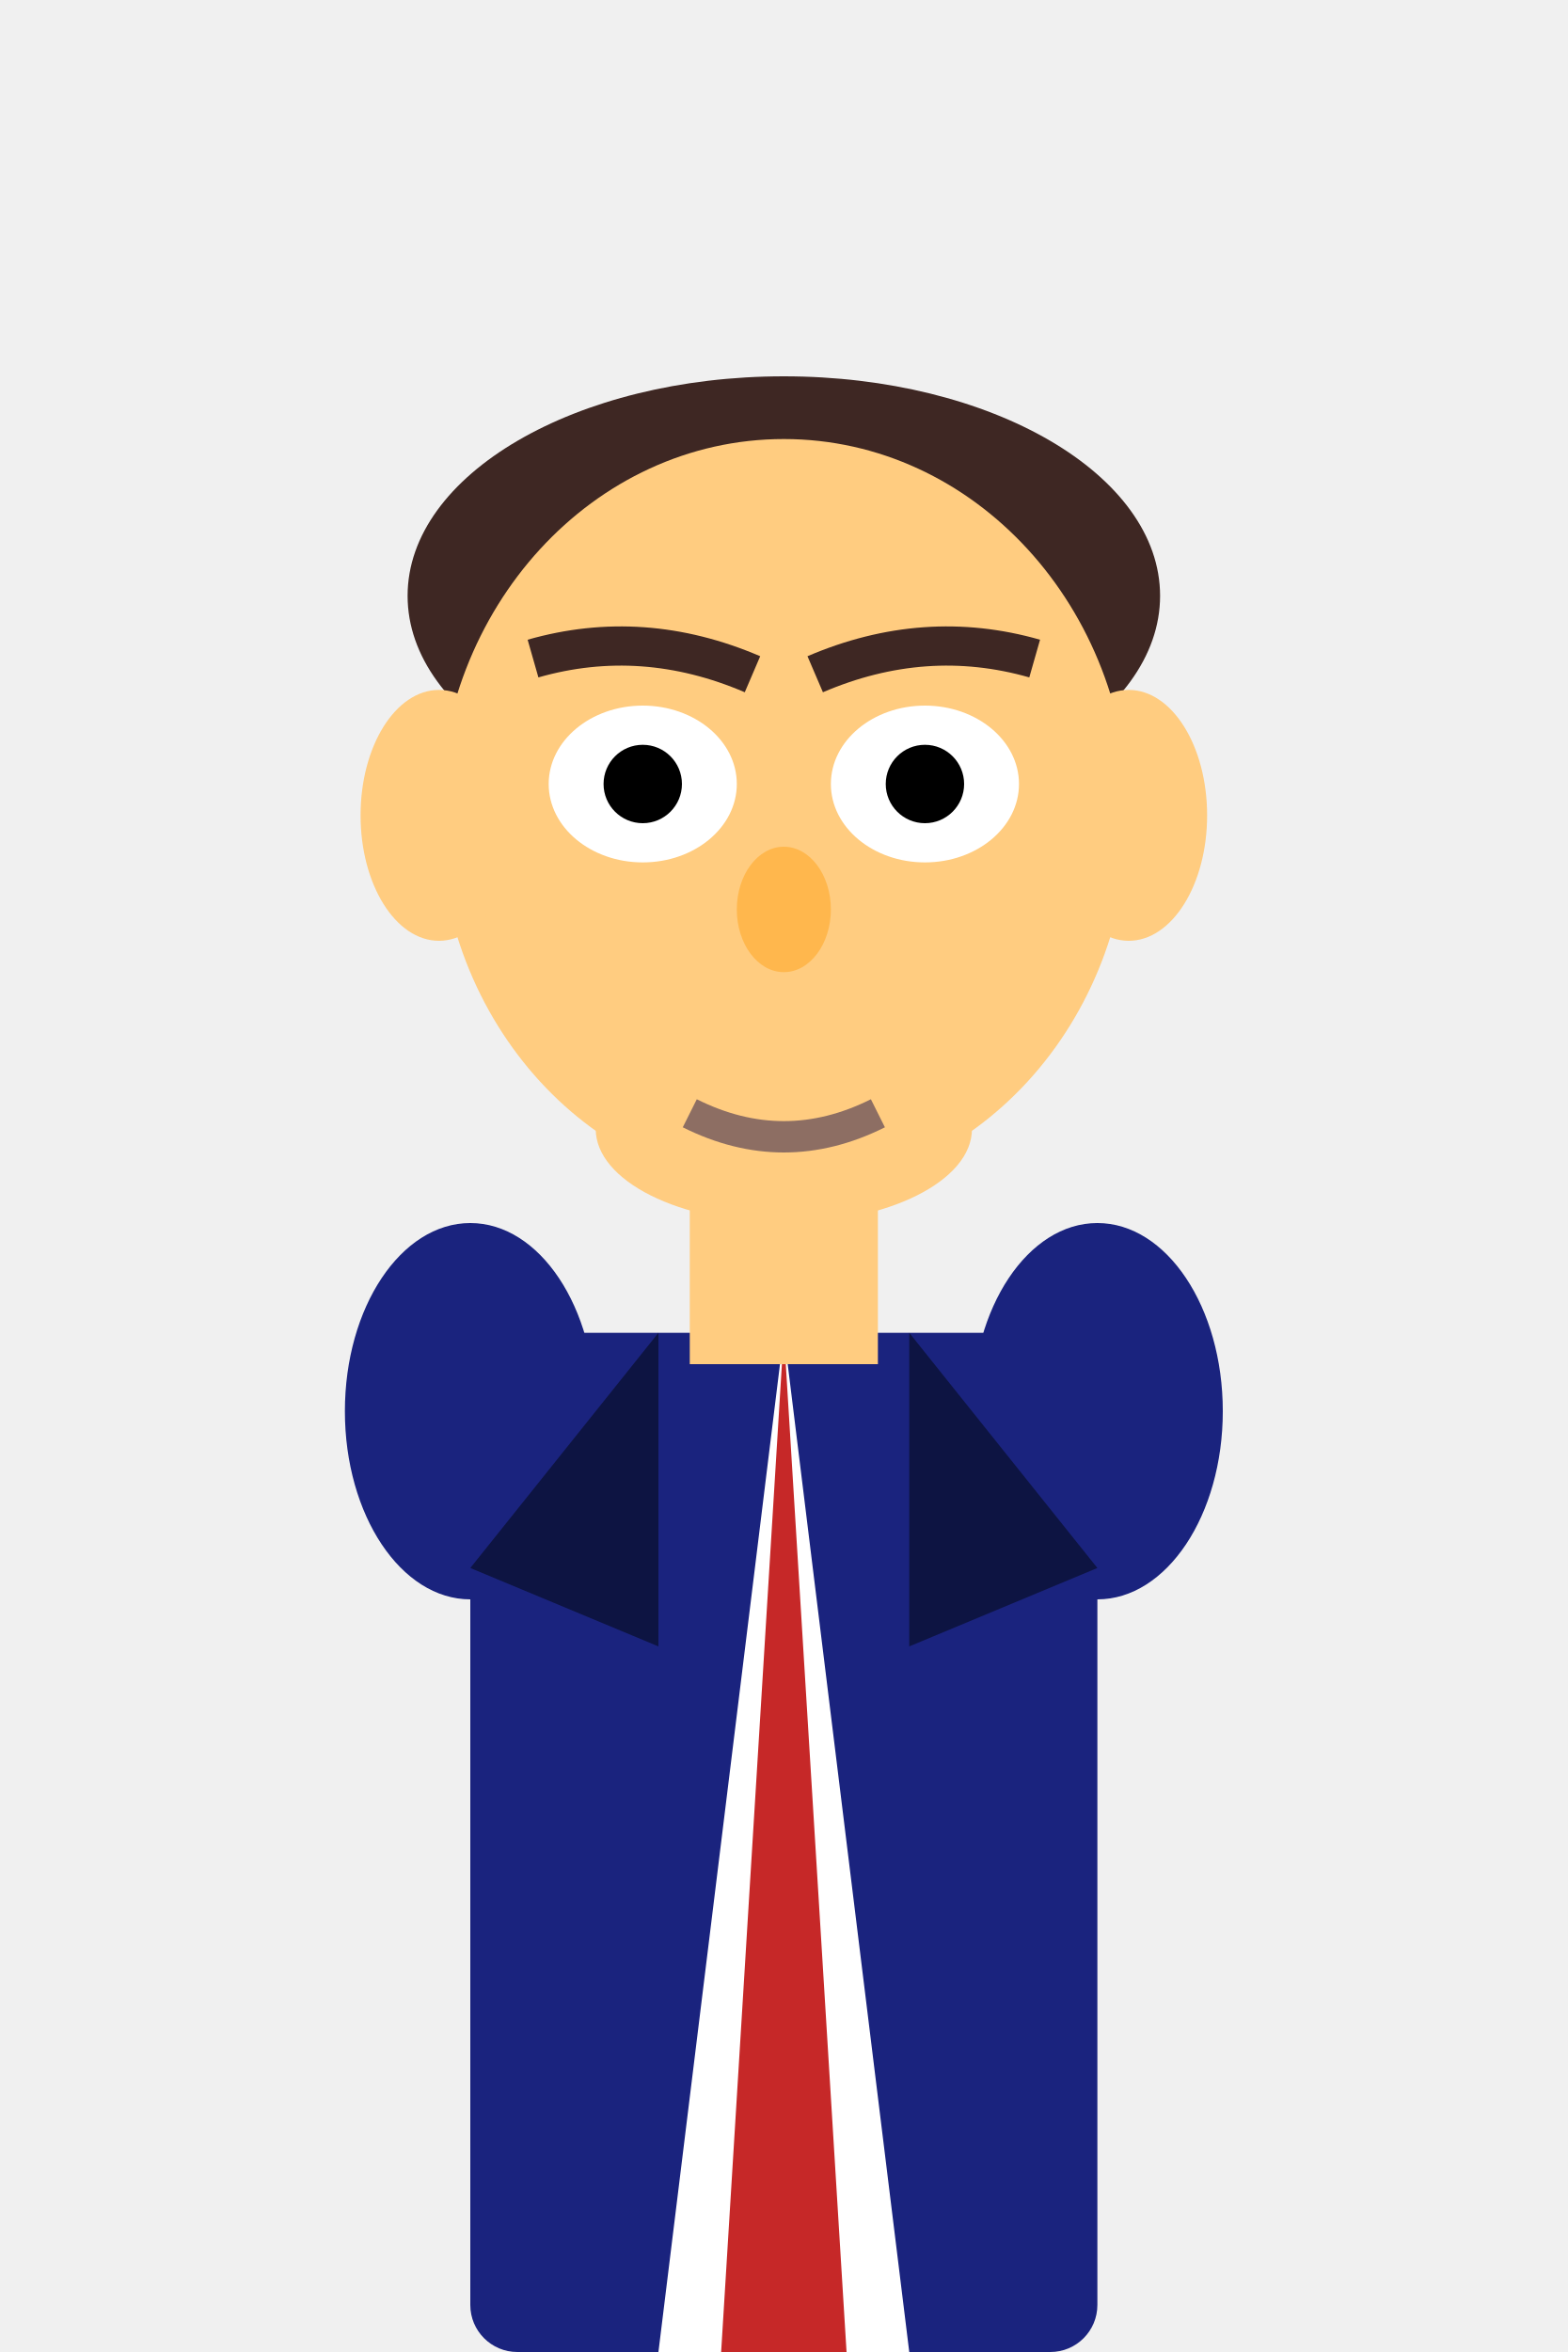
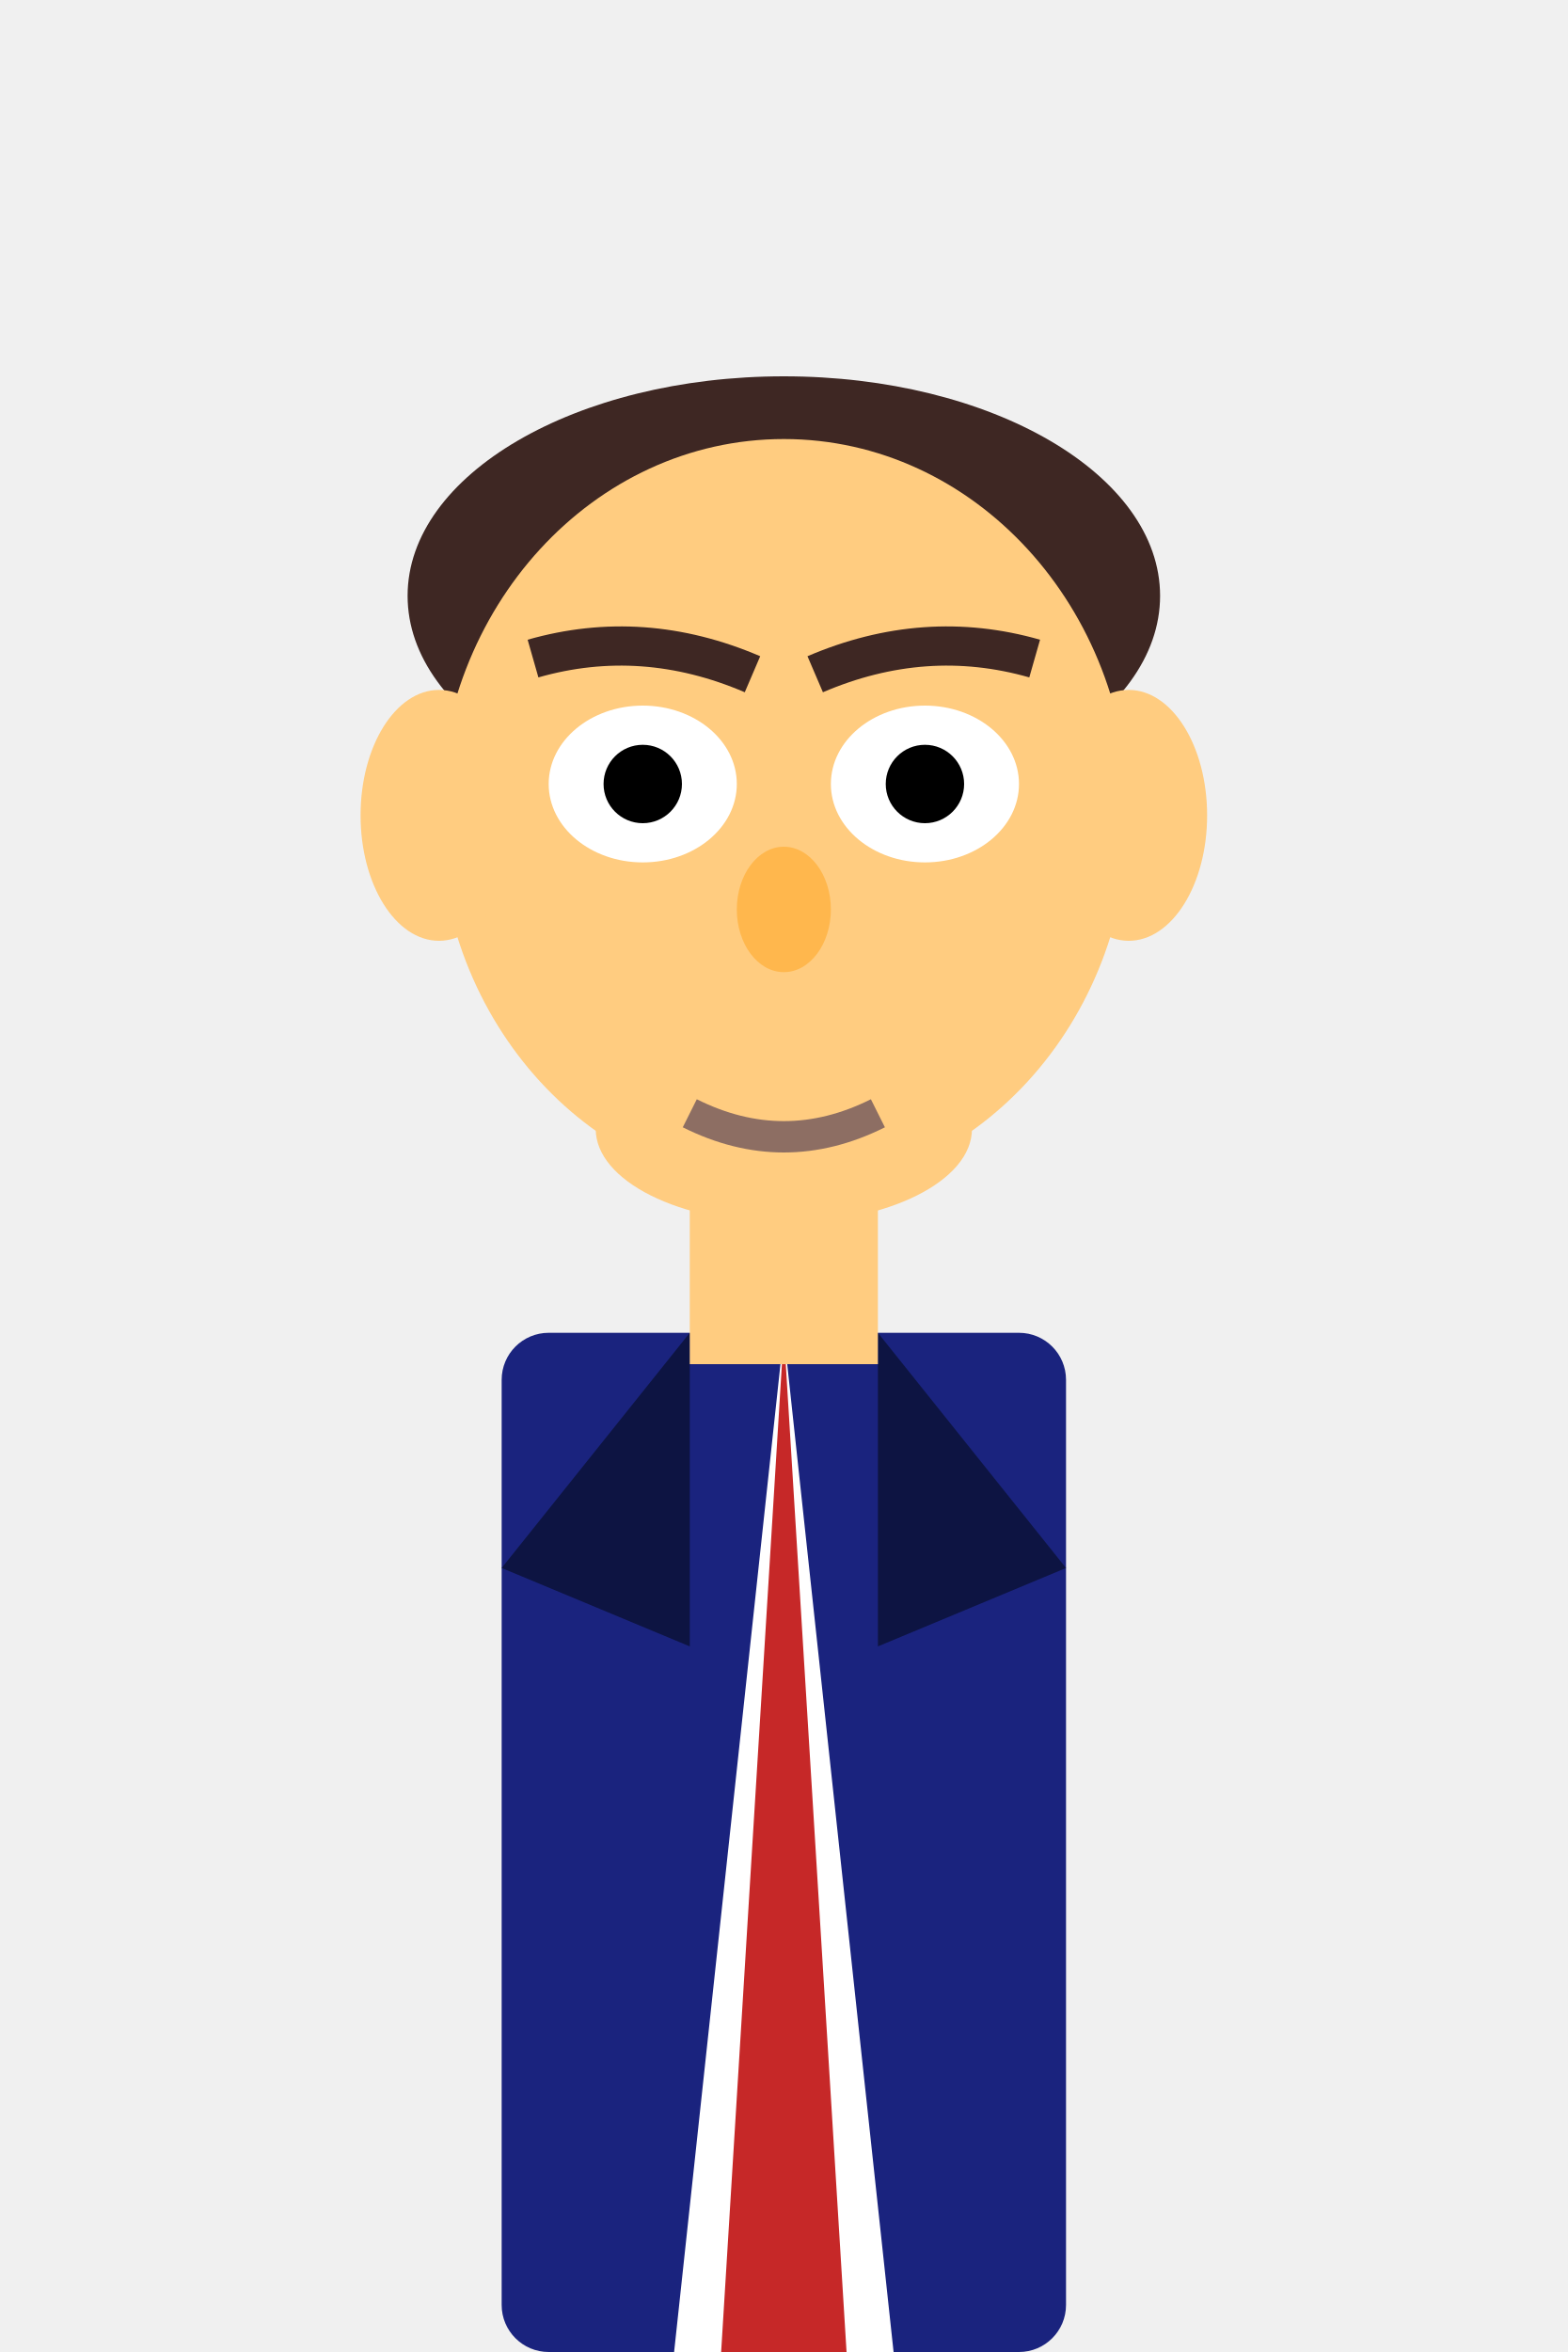
<svg xmlns="http://www.w3.org/2000/svg" viewBox="0 0 100 150" width="100" height="150">
  <g id="body">
-     <rect x="30" y="85" width="40" height="65" rx="3" fill="#1a237e" />
-     <ellipse cx="30" cy="90" rx="8" ry="12" fill="#1a237e" />
-     <ellipse cx="70" cy="90" rx="8" ry="12" fill="#1a237e" />
-     <polygon points="50,85 42,150 58,150" fill="#ffffff" />
+     <rect x="32" y="85" width="36" height="65" rx="3" fill="#1a237e" />
+     <polygon points="50,85 43,150 57,150" fill="#ffffff" />
    <polygon points="50,85 46,150 54,150" fill="#c62828" />
-     <polygon points="42,85 30,100 42,105" fill="#0d1442" />
-     <polygon points="58,85 70,100 58,105" fill="#0d1442" />
+     <polygon points="44,85 32,100 44,105" fill="#0d1442" />
+     <polygon points="56,85 68,100 56,105" fill="#0d1442" />
    <rect x="44" y="75" width="12" height="12" fill="#ffcc80" />
  </g>
  <g id="head-top">
    <ellipse cx="50" cy="38" rx="24" ry="14" fill="#3e2723" />
    <ellipse cx="50" cy="52" rx="22" ry="24" fill="#ffcc80" />
    <ellipse cx="28" cy="52" rx="5" ry="8" fill="#ffcc80" />
    <ellipse cx="72" cy="52" rx="5" ry="8" fill="#ffcc80" />
    <ellipse id="eye-left-white" cx="41" cy="50" rx="6" ry="5" fill="#ffffff" />
    <ellipse id="eye-right-white" cx="59" cy="50" rx="6" ry="5" fill="#ffffff" />
    <circle id="eye-left-pupil" class="pupil" cx="41" cy="50" r="2.5" fill="#000000" />
    <circle id="eye-right-pupil" class="pupil" cx="59" cy="50" r="2.5" fill="#000000" />
    <circle id="eye-left-highlight" cx="39" cy="48" r="1.5" fill="#fff" opacity="0" />
    <circle id="eye-right-highlight" cx="57" cy="48" r="1.5" fill="#fff" opacity="0" />
    <path id="brow-left" d="M34 42 Q41 40 48 43" stroke="#3e2723" stroke-width="2.5" fill="none" />
    <path id="brow-right" d="M52 43 Q59 40 66 42" stroke="#3e2723" stroke-width="2.5" fill="none" />
    <ellipse cx="50" cy="58" rx="3" ry="4" fill="#ffb74d" />
  </g>
  <g id="head-bottom">
    <ellipse cx="50" cy="72" rx="12" ry="6" fill="#ffcc80" />
    <path id="mouth-closed" d="M44 71 Q50 74 56 71" stroke="#8d6e63" stroke-width="2" fill="none" />
    <ellipse id="mouth-open" cx="50" cy="72" rx="5" ry="3" fill="#c62828" opacity="0" />
  </g>
</svg>
